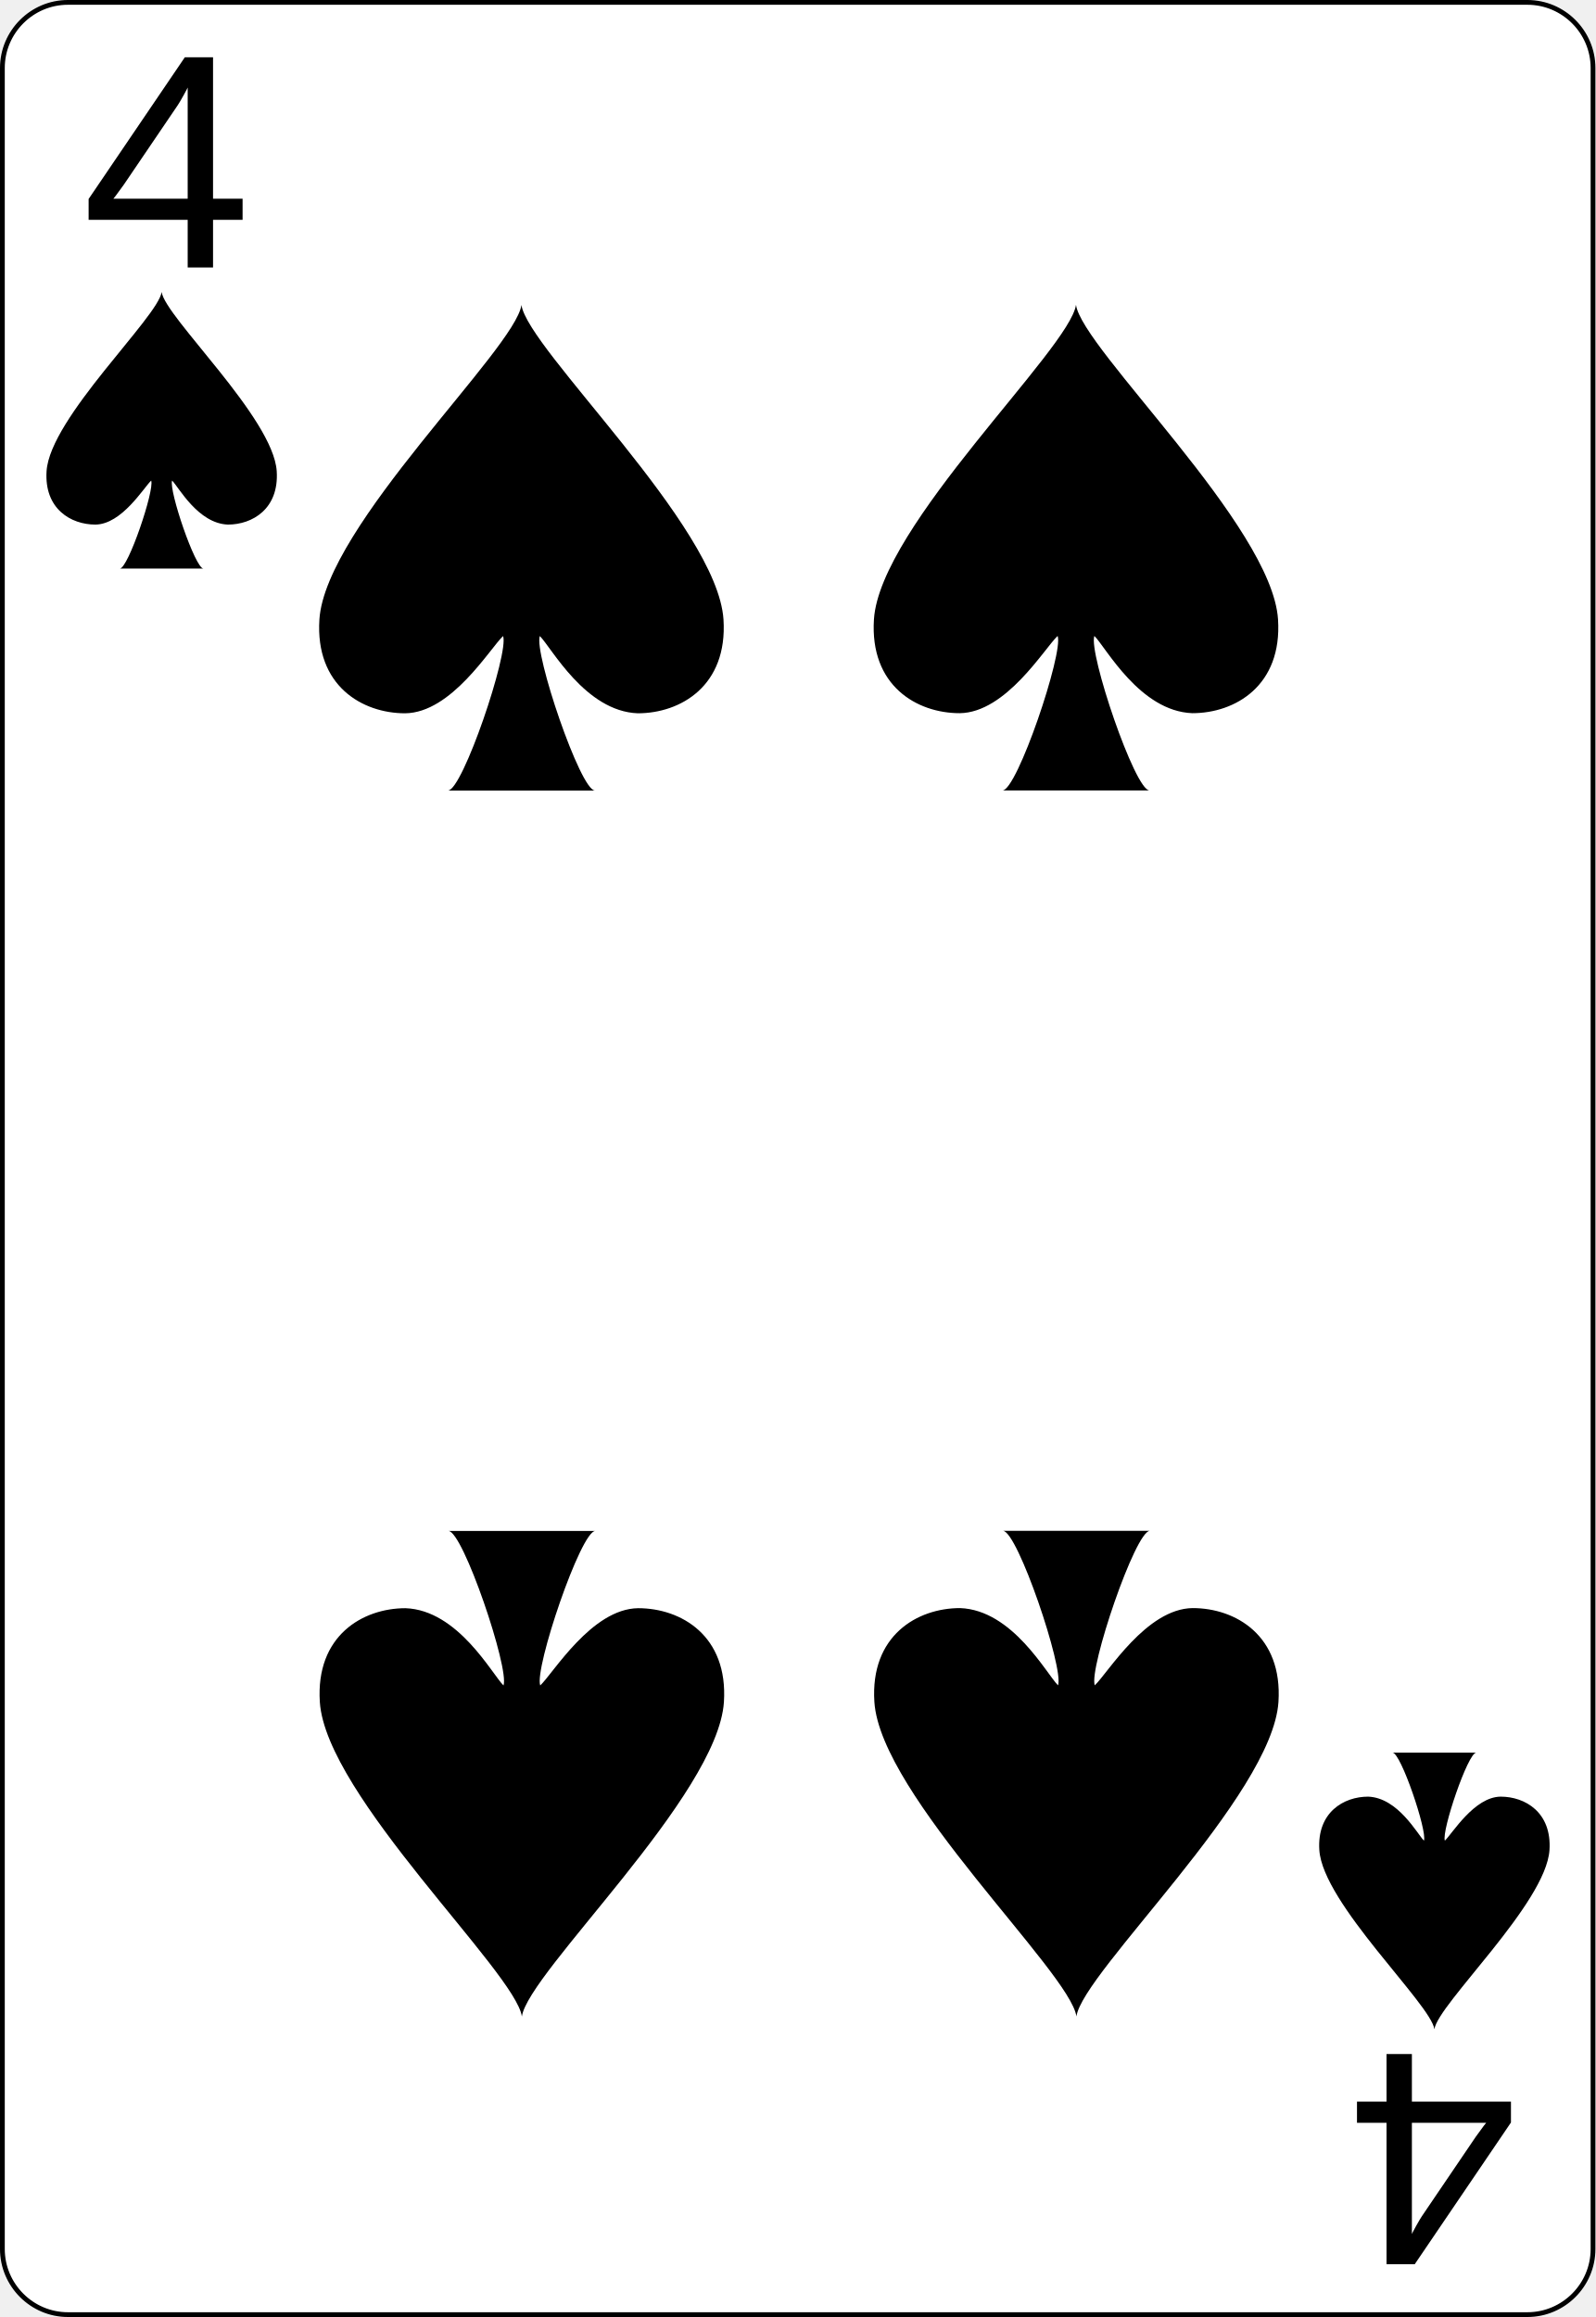
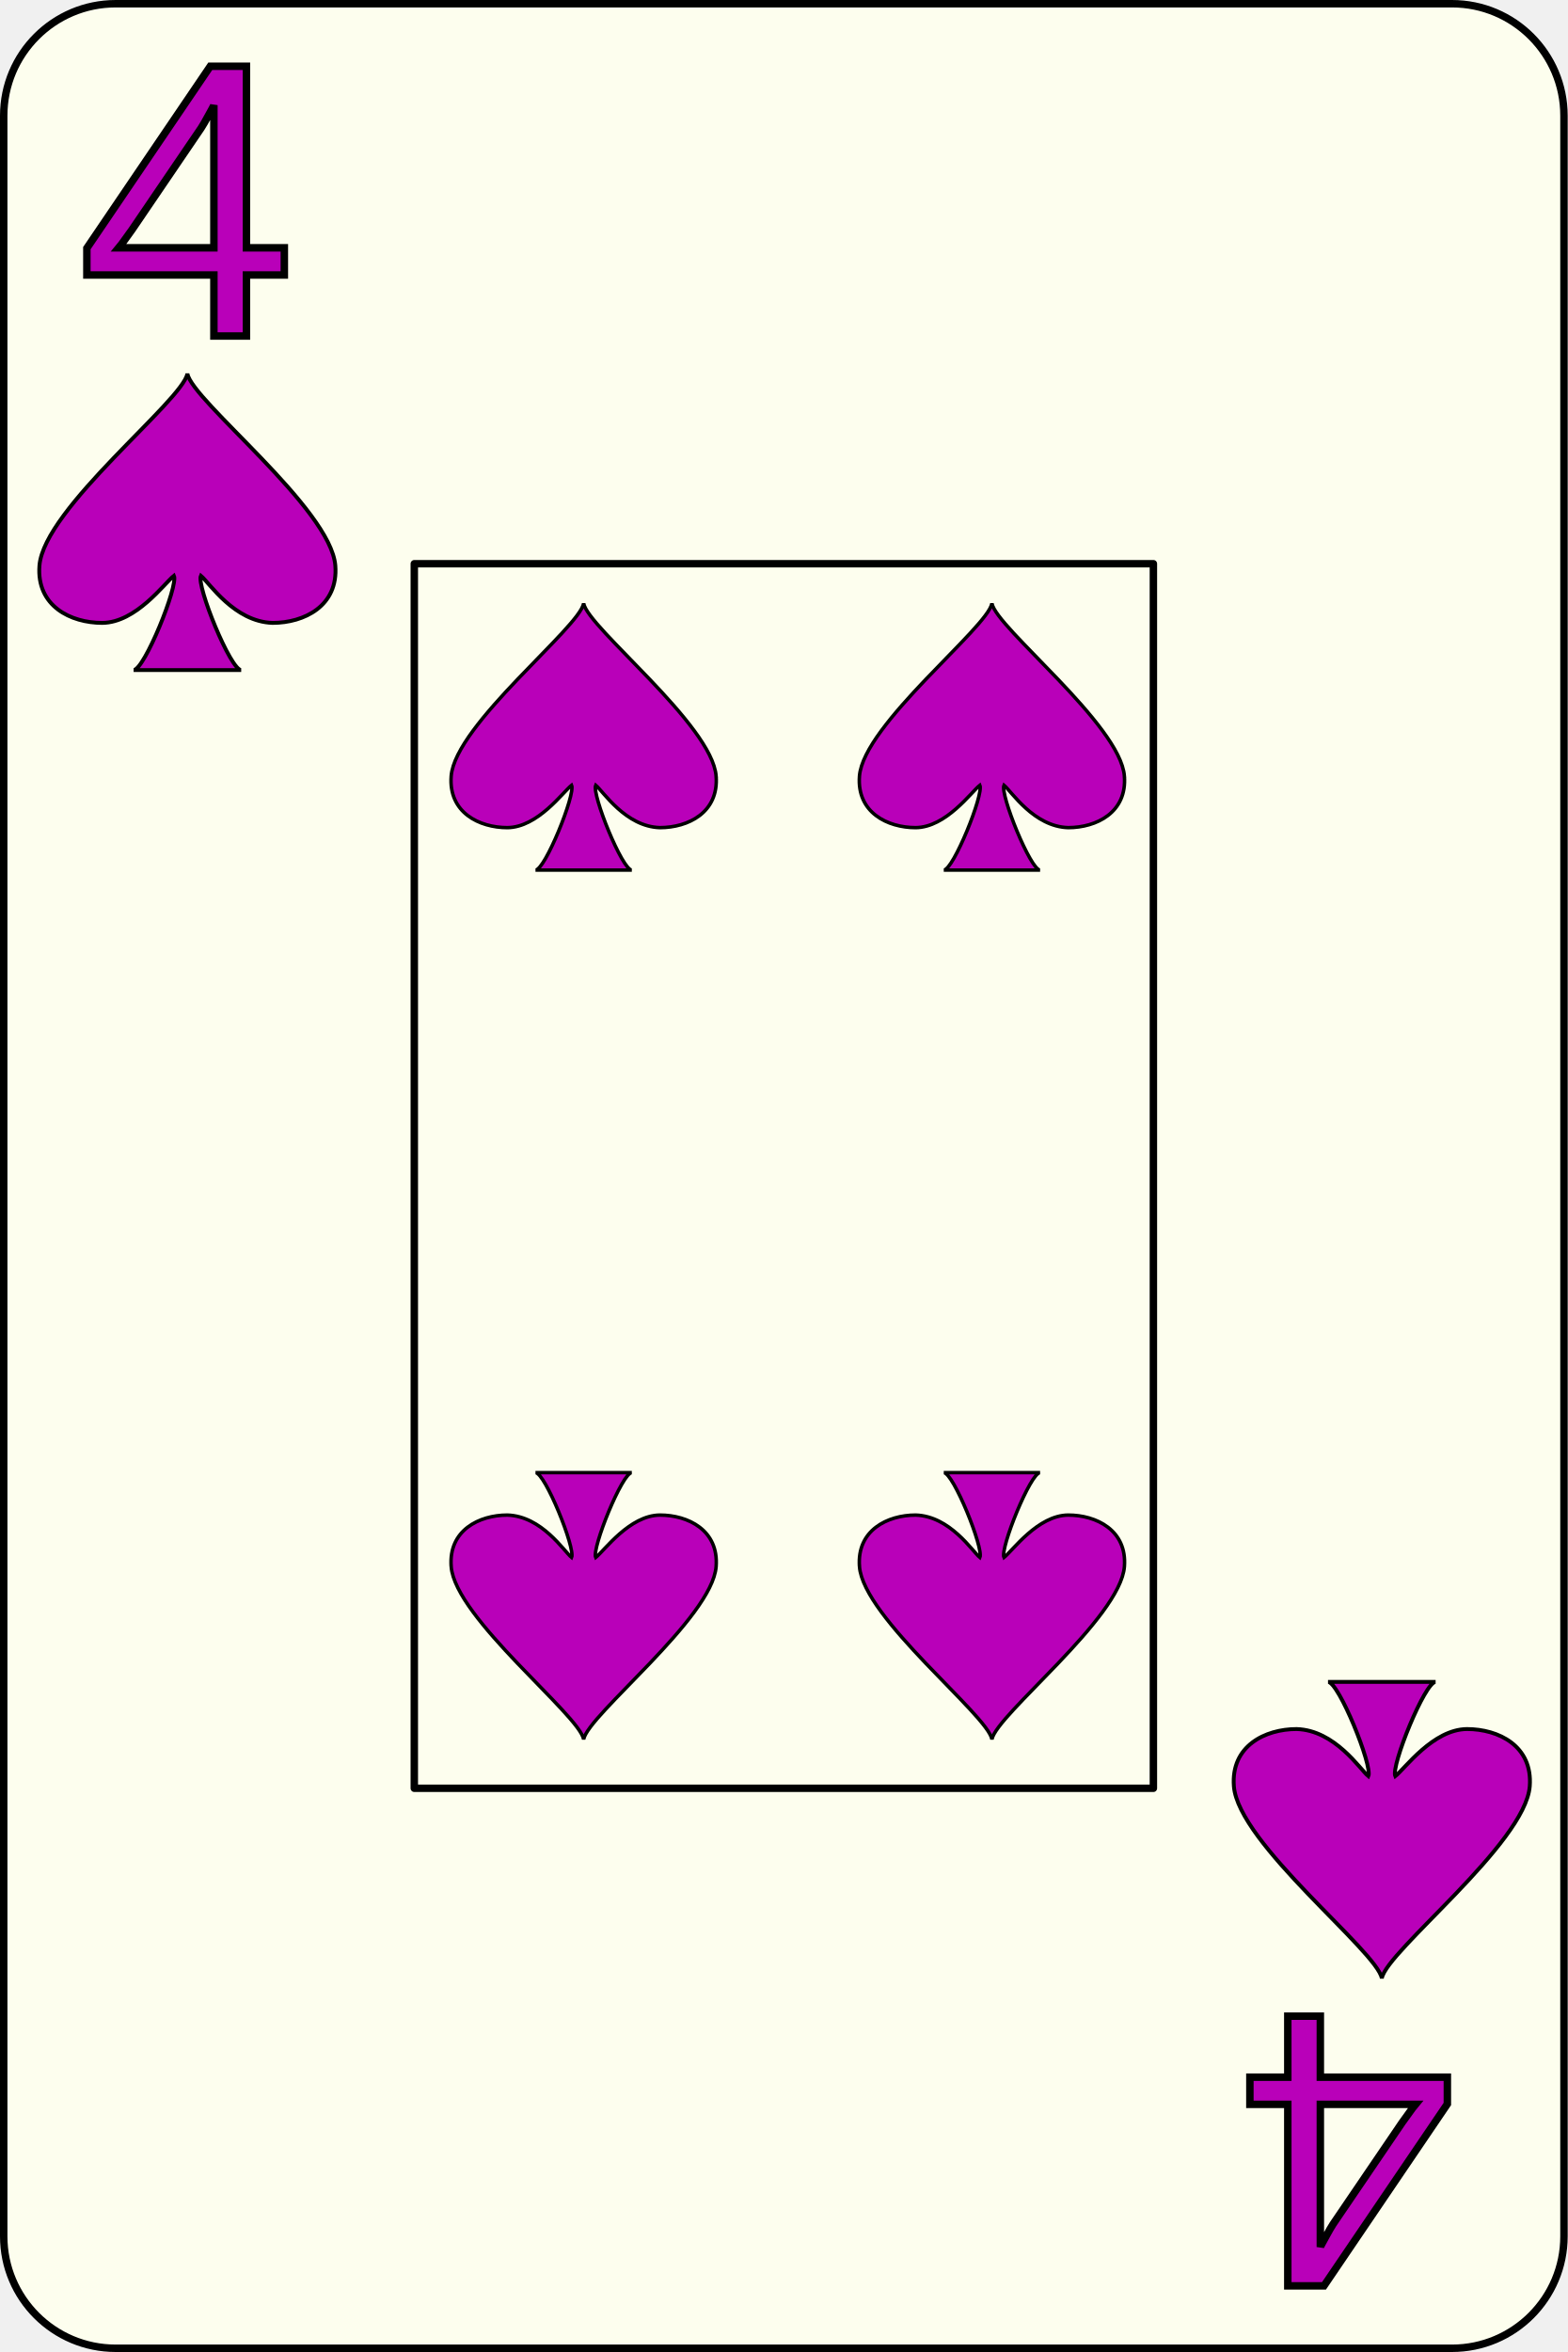
- <svg xmlns="http://www.w3.org/2000/svg" width="167.087pt" height="242.667pt" viewBox="0 0 167.087 242.667" xml:space="preserve" id="svg2" version="1.1">
-   <defs id="defs41" />
-   <g id="Layer_x0020_1" style="fill-rule:nonzero;clip-rule:nonzero;stroke:#000000;stroke-miterlimit:4;">
-     <path style="fill:#FFFFFF;stroke-width:0.5;" d="M166.837,235.548c0,3.777-3.087,6.869-6.871,6.869H7.111c-3.775,0-6.861-3.092-6.861-6.869V7.12C0.25,3.343,3.336,0.25,7.111,0.25h152.855    c3.784,0,6.871,3.093,6.871,6.87v228.428z" id="path5" />
-     <g style="stroke:none;" id="g7">
-       <g id="g9">
- 				
- 			</g>
-     </g>
-     <g id="g15">
- 			
- 		</g>
-     <g id="g19">
- 			
- 		</g>
-     <g style="stroke:none;" id="g23">
-       <g id="g25">
- 				
- 			</g>
-     </g>
-     <g style="stroke:none;" id="g31">
-       <g id="g33">
- 				
- 			</g>
+ <svg xmlns="http://www.w3.org/2000/svg" width="210" height="315" viewBox="0 0 210 315" id="svg8691" version="1.1">
+   <defs id="defs8693" />
+   <g id="layer1" transform="translate(-630.0011,9.890971)">
+     <g id="spade4" transform="translate(0,1.5412712e-4)">
+       <rect style="opacity:1;fill:#fdfeee;fill-opacity:1;stroke:#000000;stroke-width:0.996;stroke-linecap:butt;stroke-linejoin:round;stroke-miterlimit:4;stroke-dasharray:none;stroke-opacity:1" id="rect10961" width="209.004" height="314.004" x="630.499" y="-9.393" ry="15" rx="15" />
+       <rect style="opacity:1;fill:none;fill-opacity:1;stroke:#000000;stroke-width:0.995;stroke-linecap:butt;stroke-linejoin:round;stroke-miterlimit:4;stroke-dasharray:none;stroke-opacity:1" id="rect10963" width="99.005" height="164.005" x="685.499" y="65.606" />
+       <path style="fill:#b900b9;fill-opacity:1;stroke:#000000;stroke-width:0.518;stroke-miterlimit:4;stroke-dasharray:none;stroke-opacity:1" d="m 674.92,65.863 c -0.6,-7.67 -19.217,-22.107 -19.817,-25.719 -0.6,3.609 -19.217,18.046 -19.817,25.719 -0.419,5.422 4.204,7.67 8.409,7.67 4.552,-0.041 8.312,-5.295 9.607,-6.317 0.6,1.354 -3.976,12.633 -5.405,12.633 h 14.414 c -1.429,0 -6.005,-11.28 -5.405,-12.633 1.134,0.938 4.458,6.159 9.61,6.317 4.202,-0.002 8.823,-2.248 8.404,-7.67 z" id="use17058" />
+       <path style="fill:#b900b9;fill-opacity:1;stroke:#000000;stroke-width:0.518;stroke-miterlimit:4;stroke-dasharray:none;stroke-opacity:1" d="m 795.286,229.348 c 0.6,7.67 19.217,22.107 19.817,25.719 0.6,-3.609 19.217,-18.046 19.817,-25.719 0.419,-5.422 -4.204,-7.67 -8.409,-7.67 -4.552,0.041 -8.312,5.295 -9.607,6.317 -0.6,-1.354 3.976,-12.633 5.405,-12.633 h -14.414 c 1.429,0 6.005,11.28 5.405,12.633 -1.134,-0.938 -4.458,-6.159 -9.61,-6.317 -4.202,0.002 -8.823,2.248 -8.404,7.67 z" id="use17060" />
+       <text id="text18462-2" y="35.109" x="640.433" style="color:#000000;font-style:normal;font-variant:normal;font-weight:normal;font-stretch:normal;line-height:0%;font-family:Arial;-inkscape-font-specification:'Arial, Normal';text-indent:0;text-align:start;text-decoration:none;text-decoration-line:none;text-decoration-style:solid;text-decoration-color:#000000;letter-spacing:0px;word-spacing:0px;text-transform:none;writing-mode:lr-tb;direction:ltr;baseline-shift:baseline;text-anchor:start;white-space:normal;clip-rule:nonzero;display:inline;overflow:visible;visibility:visible;opacity:1;isolation:auto;mix-blend-mode:normal;color-interpolation:sRGB;color-interpolation-filters:linearRGB;solid-color:#000000;solid-opacity:1;fill:#b900b9;fill-opacity:1;fill-rule:nonzero;stroke:#000000;stroke-width:1;stroke-linecap:butt;stroke-linejoin:miter;stroke-miterlimit:4;stroke-dasharray:none;stroke-dashoffset:0;stroke-opacity:1;color-rendering:auto;image-rendering:auto;shape-rendering:auto;text-rendering:auto;enable-background:accumulate" xml:space="preserve">
+         <tspan y="35.109" x="640.433" id="tspan18464-3" style="font-size:52.5px;line-height:1.25">4</tspan>
+       </text>
+       <text transform="scale(-1)" id="text19317-9" y="-260.128" x="-825.087" style="color:#000000;font-style:normal;font-variant:normal;font-weight:normal;font-stretch:normal;line-height:0%;font-family:Arial;-inkscape-font-specification:'Arial, Normal';text-indent:0;text-align:start;text-decoration:none;text-decoration-line:none;text-decoration-style:solid;text-decoration-color:#000000;letter-spacing:0px;word-spacing:0px;text-transform:none;writing-mode:lr-tb;direction:ltr;baseline-shift:baseline;text-anchor:start;white-space:normal;clip-rule:nonzero;display:inline;overflow:visible;visibility:visible;opacity:1;isolation:auto;mix-blend-mode:normal;color-interpolation:sRGB;color-interpolation-filters:linearRGB;solid-color:#000000;solid-opacity:1;fill:#b900b9;fill-opacity:1;fill-rule:nonzero;stroke:#000000;stroke-width:1;stroke-linecap:butt;stroke-linejoin:miter;stroke-miterlimit:4;stroke-dasharray:none;stroke-dashoffset:0;stroke-opacity:1;color-rendering:auto;image-rendering:auto;shape-rendering:auto;text-rendering:auto;enable-background:accumulate" xml:space="preserve">
+         <tspan y="-260.128" x="-825.087" id="tspan19319-61" style="font-size:52.5px;line-height:1.25">4</tspan>
+       </text>
+       <path style="fill:#b900b9;fill-opacity:1;stroke:#000000;stroke-width:0.465;stroke-miterlimit:4;stroke-dasharray:none;stroke-opacity:1" d="m 725.929,94.052 c -0.538,-6.902 -17.207,-19.893 -17.745,-23.143 -0.538,3.248 -17.207,16.239 -17.745,23.143 -0.375,4.879 3.765,6.902 7.53,6.902 4.076,-0.037 7.443,-4.765 8.602,-5.684 0.538,1.218 -3.56,11.368 -4.84,11.368 h 12.907 c -1.279,0 -5.377,-10.15 -4.84,-11.368 1.015,0.844 3.992,5.543 8.605,5.684 3.763,-0.002 7.901,-2.023 7.525,-6.902 z" id="use22815" />
+       <path style="fill:#b900b9;fill-opacity:1;stroke:#000000;stroke-width:0.465;stroke-miterlimit:4;stroke-dasharray:none;stroke-opacity:1" d="m 690.439,199.923 c 0.538,6.902 17.207,19.893 17.745,23.143 0.538,-3.248 17.207,-16.239 17.745,-23.143 0.375,-4.879 -3.765,-6.902 -7.53,-6.902 -4.076,0.037 -7.443,4.765 -8.602,5.684 -0.538,-1.218 3.56,-11.368 4.84,-11.368 h -12.907 c 1.279,0 5.377,10.15 4.84,11.368 -1.015,-0.844 -3.992,-5.543 -8.605,-5.684 -3.763,0.002 -7.901,2.023 -7.525,6.902 z" id="use22817" />
+       <path style="fill:#b900b9;fill-opacity:1;stroke:#000000;stroke-width:0.465;stroke-miterlimit:4;stroke-dasharray:none;stroke-opacity:1" d="m 780.62,94.052 c -0.538,-6.902 -17.207,-19.893 -17.745,-23.143 -0.538,3.248 -17.207,16.239 -17.745,23.143 -0.375,4.879 3.765,6.902 7.53,6.902 4.076,-0.037 7.443,-4.765 8.602,-5.684 0.538,1.218 -3.56,11.368 -4.84,11.368 h 12.907 c -1.279,0 -5.377,-10.15 -4.84,-11.368 1.015,0.844 3.992,5.543 8.605,5.684 3.763,-0.002 7.901,-2.023 7.525,-6.902 z" id="use22833" />
+       <path style="fill:#b900b9;fill-opacity:1;stroke:#000000;stroke-width:0.465;stroke-miterlimit:4;stroke-dasharray:none;stroke-opacity:1" d="m 745.131,199.923 c 0.538,6.902 17.207,19.893 17.745,23.143 0.538,-3.248 17.207,-16.239 17.745,-23.143 0.375,-4.879 -3.765,-6.902 -7.53,-6.902 -4.076,0.037 -7.443,4.765 -8.602,5.684 -0.538,-1.218 3.56,-11.368 4.84,-11.368 h -12.907 c 1.279,0 5.377,10.15 4.84,11.368 -1.015,-0.844 -3.992,-5.543 -8.605,-5.684 -3.763,0.002 -7.901,2.023 -7.525,6.902 z" id="use22835" />
    </g>
  </g>
-   <text xml:space="preserve" style="font-size:32px;font-style:normal;font-weight:normal;line-height:125%;letter-spacing:0px;word-spacing:0px;fill:#000000;fill-opacity:1;stroke:none;font-family:Bitstream Vera Sans" x="8.547" y="28.013" id="text3788">
-     <tspan id="tspan3790" x="8.547" y="28.013" style="font-style:normal;font-variant:normal;font-weight:normal;font-stretch:normal;font-family:Arial;-inkscape-font-specification:Arial">4</tspan>
-   </text>
-   <g transform="matrix(1.508595,0,0,1.379325,16.92904,45.0659)" id="layer1-7">
-     <path id="sl" d="M 7.989,3.103 C 7.747,-0.954 0.242,-8.59 0,-10.5 c -0.242,1.909 -7.747,9.545 -7.989,13.603 -0.169,2.868 1.695,4.057 3.39,4.057 1.835,-0.022 3.351,-2.801 3.873,-3.341 0.242,0.716 -1.603,6.682 -2.179,6.682 l 5.811,0 C 2.33,10.501 0.485,4.535 0.727,3.819 1.184,4.315 2.524,7.077 4.601,7.16 6.295,7.159 8.158,5.971 7.989,3.103 z" style="fill:#000000" />
-   </g>
-   <g transform="matrix(2.648679,0,0,2.421718,54.61089,57.36599)" id="layer1-7-88">
-     <path id="sl-4" d="M 7.989,3.103 C 7.747,-0.954 0.242,-8.59 0,-10.5 c -0.242,1.909 -7.747,9.545 -7.989,13.603 -0.169,2.868 1.695,4.057 3.39,4.057 1.835,-0.022 3.351,-2.801 3.873,-3.341 0.242,0.716 -1.603,6.682 -2.179,6.682 l 5.811,0 C 2.33,10.501 0.485,4.535 0.727,3.819 1.184,4.315 2.524,7.077 4.601,7.16 6.295,7.159 8.158,5.971 7.989,3.103 z" style="fill:#000000" />
-   </g>
-   <text xml:space="preserve" style="font-size:32px;font-style:normal;font-weight:normal;line-height:125%;letter-spacing:0px;word-spacing:0px;fill:#000000;fill-opacity:1;stroke:none;font-family:Bitstream Vera Sans" x="-158.978" y="-215.124" id="text3788-7" transform="scale(-1,-1)">
-     <tspan id="tspan3790-6" x="-158.978" y="-215.124" style="font-style:normal;font-variant:normal;font-weight:normal;font-stretch:normal;font-family:Arial;-inkscape-font-specification:Arial">4</tspan>
-   </text>
-   <g transform="matrix(-1.508595,0,0,-1.379325,150.2251,198.0441)" id="layer1-7-3">
-     <path id="sl-1" d="M 7.989,3.103 C 7.747,-0.954 0.242,-8.59 0,-10.5 c -0.242,1.909 -7.747,9.545 -7.989,13.603 -0.169,2.868 1.695,4.057 3.39,4.057 1.835,-0.022 3.351,-2.801 3.873,-3.341 0.242,0.716 -1.603,6.682 -2.179,6.682 l 5.811,0 C 2.33,10.501 0.485,4.535 0.727,3.819 1.184,4.315 2.524,7.077 4.601,7.16 6.295,7.159 8.158,5.971 7.989,3.103 z" style="fill:#000000" />
-   </g>
-   <g transform="matrix(-2.648679,0,0,-2.421718,54.65613,185.7713)" id="layer1-7-88-7">
-     <path id="sl-4-5" d="M 7.989,3.103 C 7.747,-0.954 0.242,-8.59 0,-10.5 c -0.242,1.909 -7.747,9.545 -7.989,13.603 -0.169,2.868 1.695,4.057 3.39,4.057 1.835,-0.022 3.351,-2.801 3.873,-3.341 0.242,0.716 -1.603,6.682 -2.179,6.682 l 5.811,0 C 2.33,10.501 0.485,4.535 0.727,3.819 1.184,4.315 2.524,7.077 4.601,7.16 6.295,7.159 8.158,5.971 7.989,3.103 z" style="fill:#000000" />
-   </g>
-   <g transform="matrix(2.648679,0,0,2.421718,112.688,57.35436)" id="layer1-7-88-1">
-     <path id="sl-4-4" d="M 7.989,3.103 C 7.747,-0.954 0.242,-8.59 0,-10.5 c -0.242,1.909 -7.747,9.545 -7.989,13.603 -0.169,2.868 1.695,4.057 3.39,4.057 1.835,-0.022 3.351,-2.801 3.873,-3.341 0.242,0.716 -1.603,6.682 -2.179,6.682 l 5.811,0 C 2.33,10.501 0.485,4.535 0.727,3.819 1.184,4.315 2.524,7.077 4.601,7.16 6.295,7.159 8.158,5.971 7.989,3.103 z" style="fill:#000000" />
-   </g>
-   <g transform="matrix(-2.648679,0,0,-2.421718,112.7332,185.7597)" id="layer1-7-88-7-9">
-     <path id="sl-4-5-2" d="M 7.989,3.103 C 7.747,-0.954 0.242,-8.59 0,-10.5 c -0.242,1.909 -7.747,9.545 -7.989,13.603 -0.169,2.868 1.695,4.057 3.39,4.057 1.835,-0.022 3.351,-2.801 3.873,-3.341 0.242,0.716 -1.603,6.682 -2.179,6.682 l 5.811,0 C 2.33,10.501 0.485,4.535 0.727,3.819 1.184,4.315 2.524,7.077 4.601,7.16 6.295,7.159 8.158,5.971 7.989,3.103 z" style="fill:#000000" />
-   </g>
</svg>
